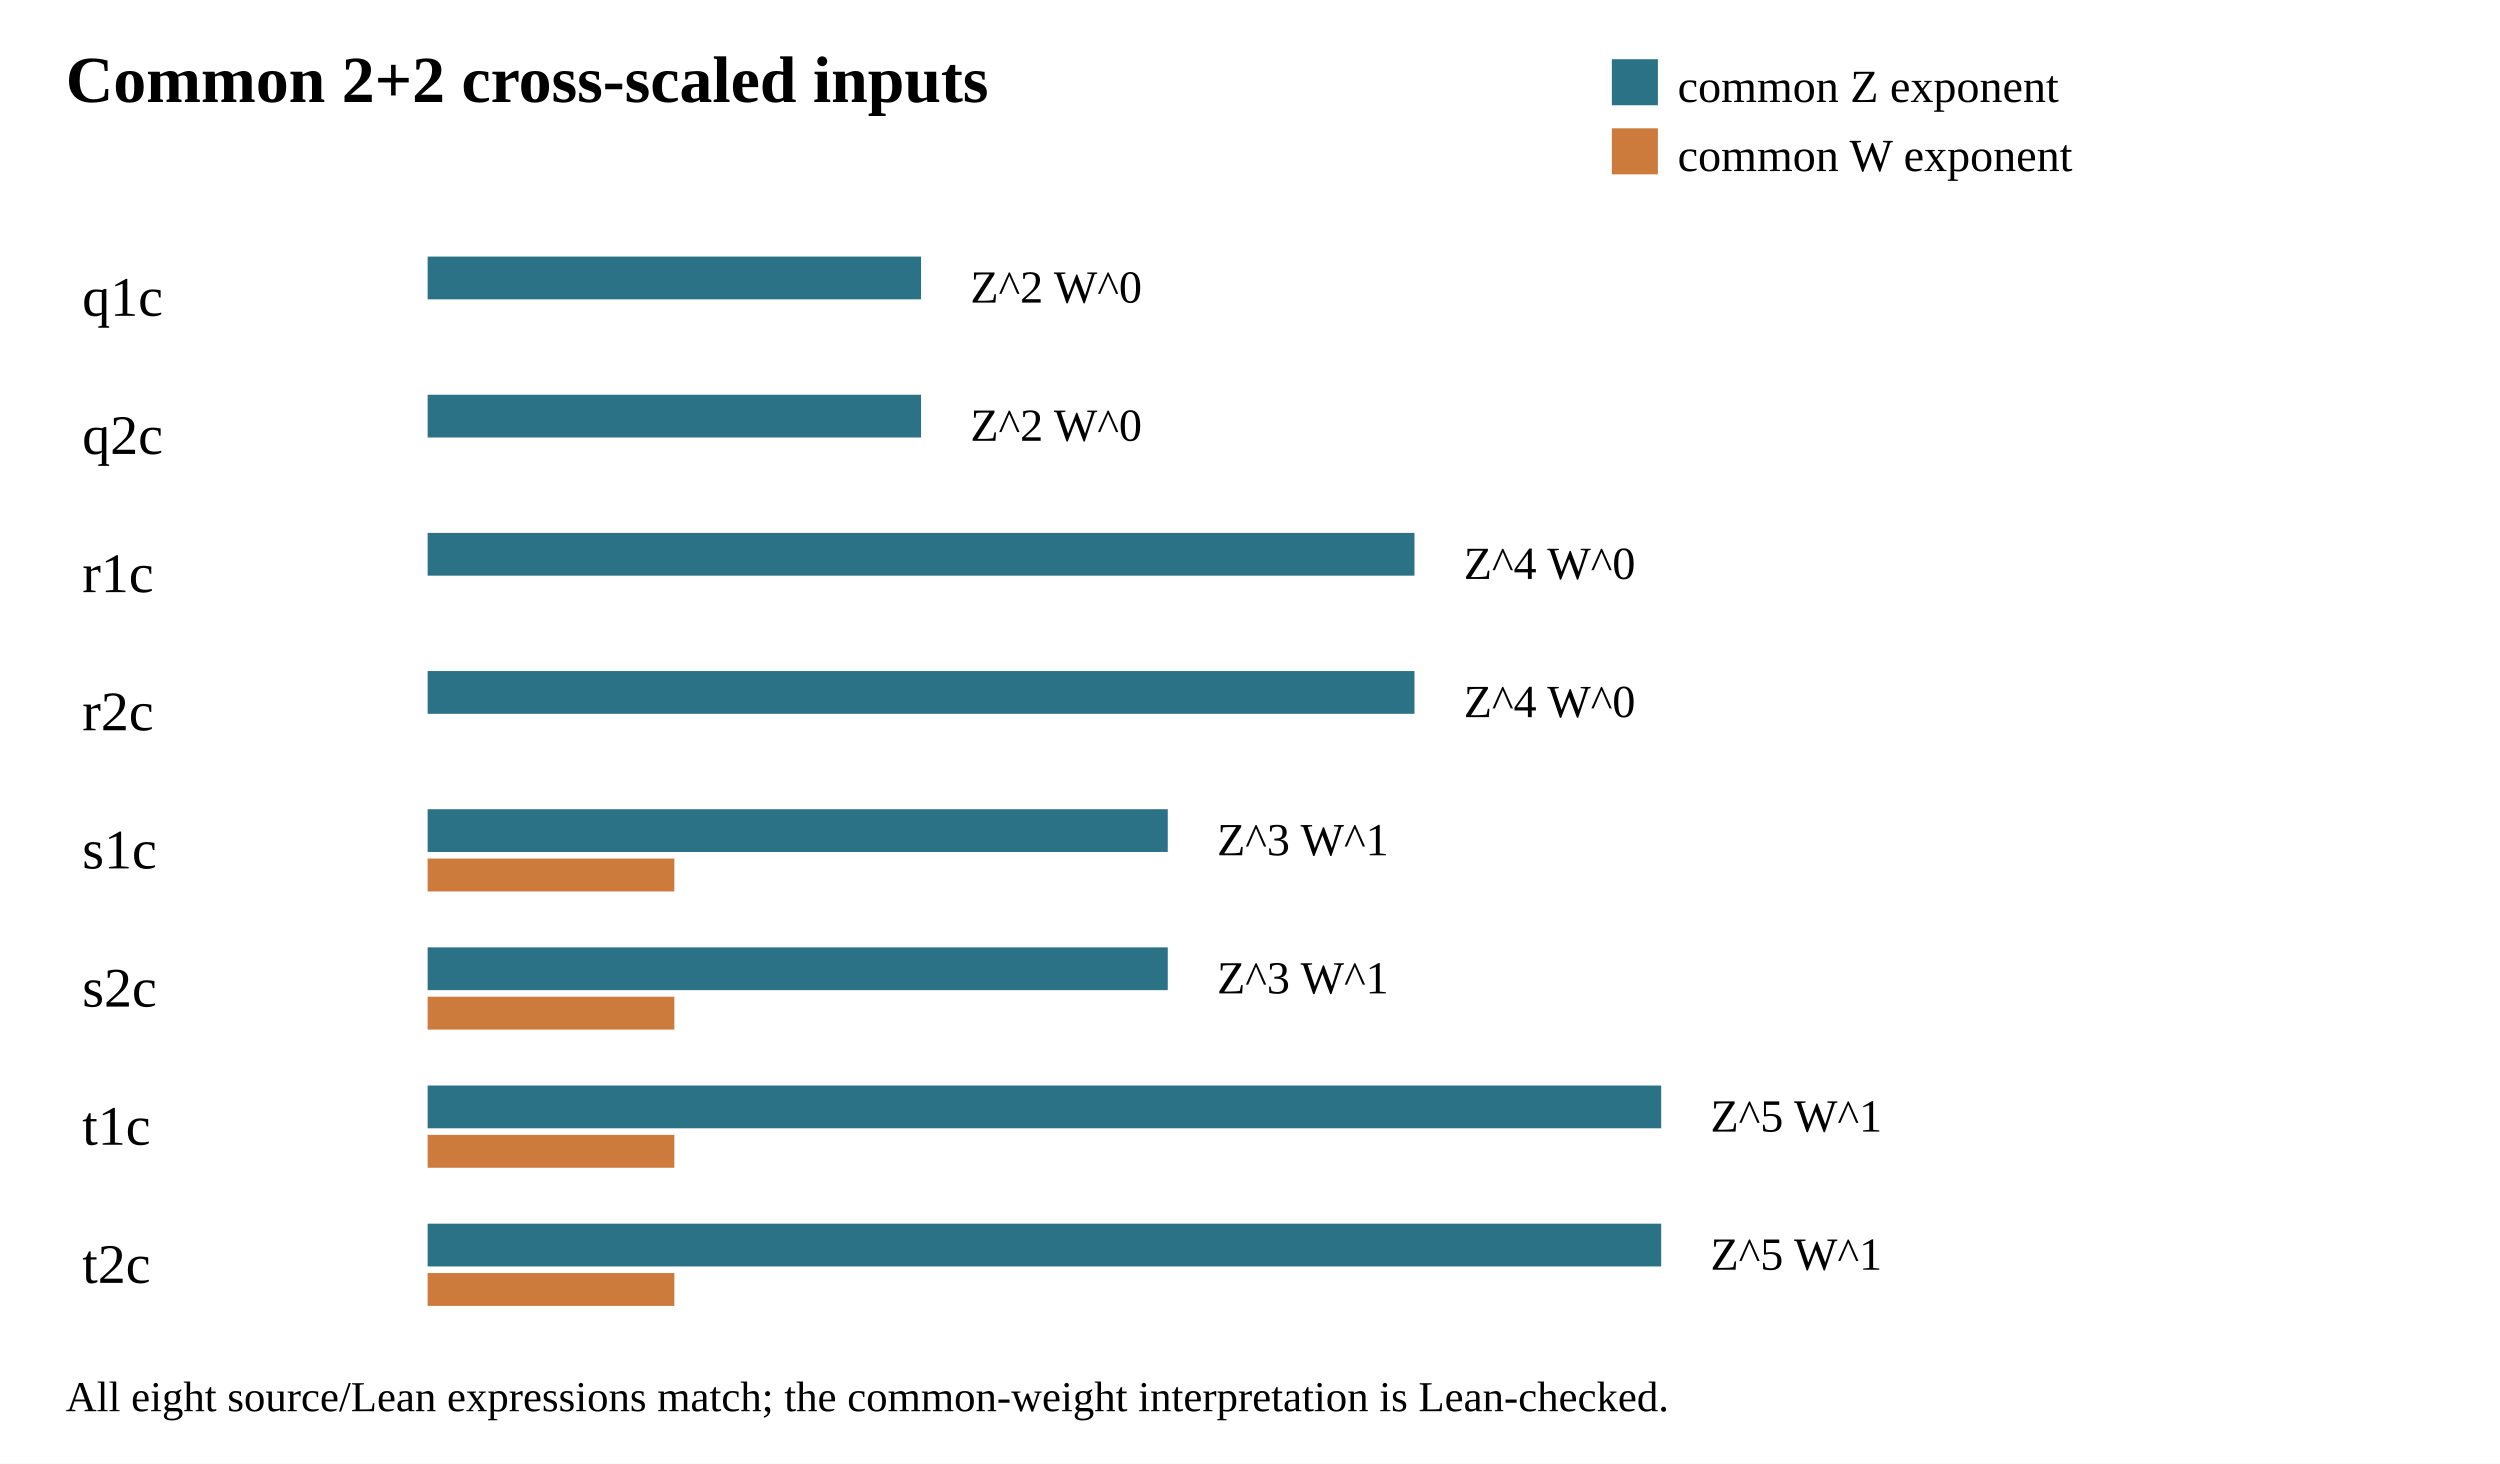
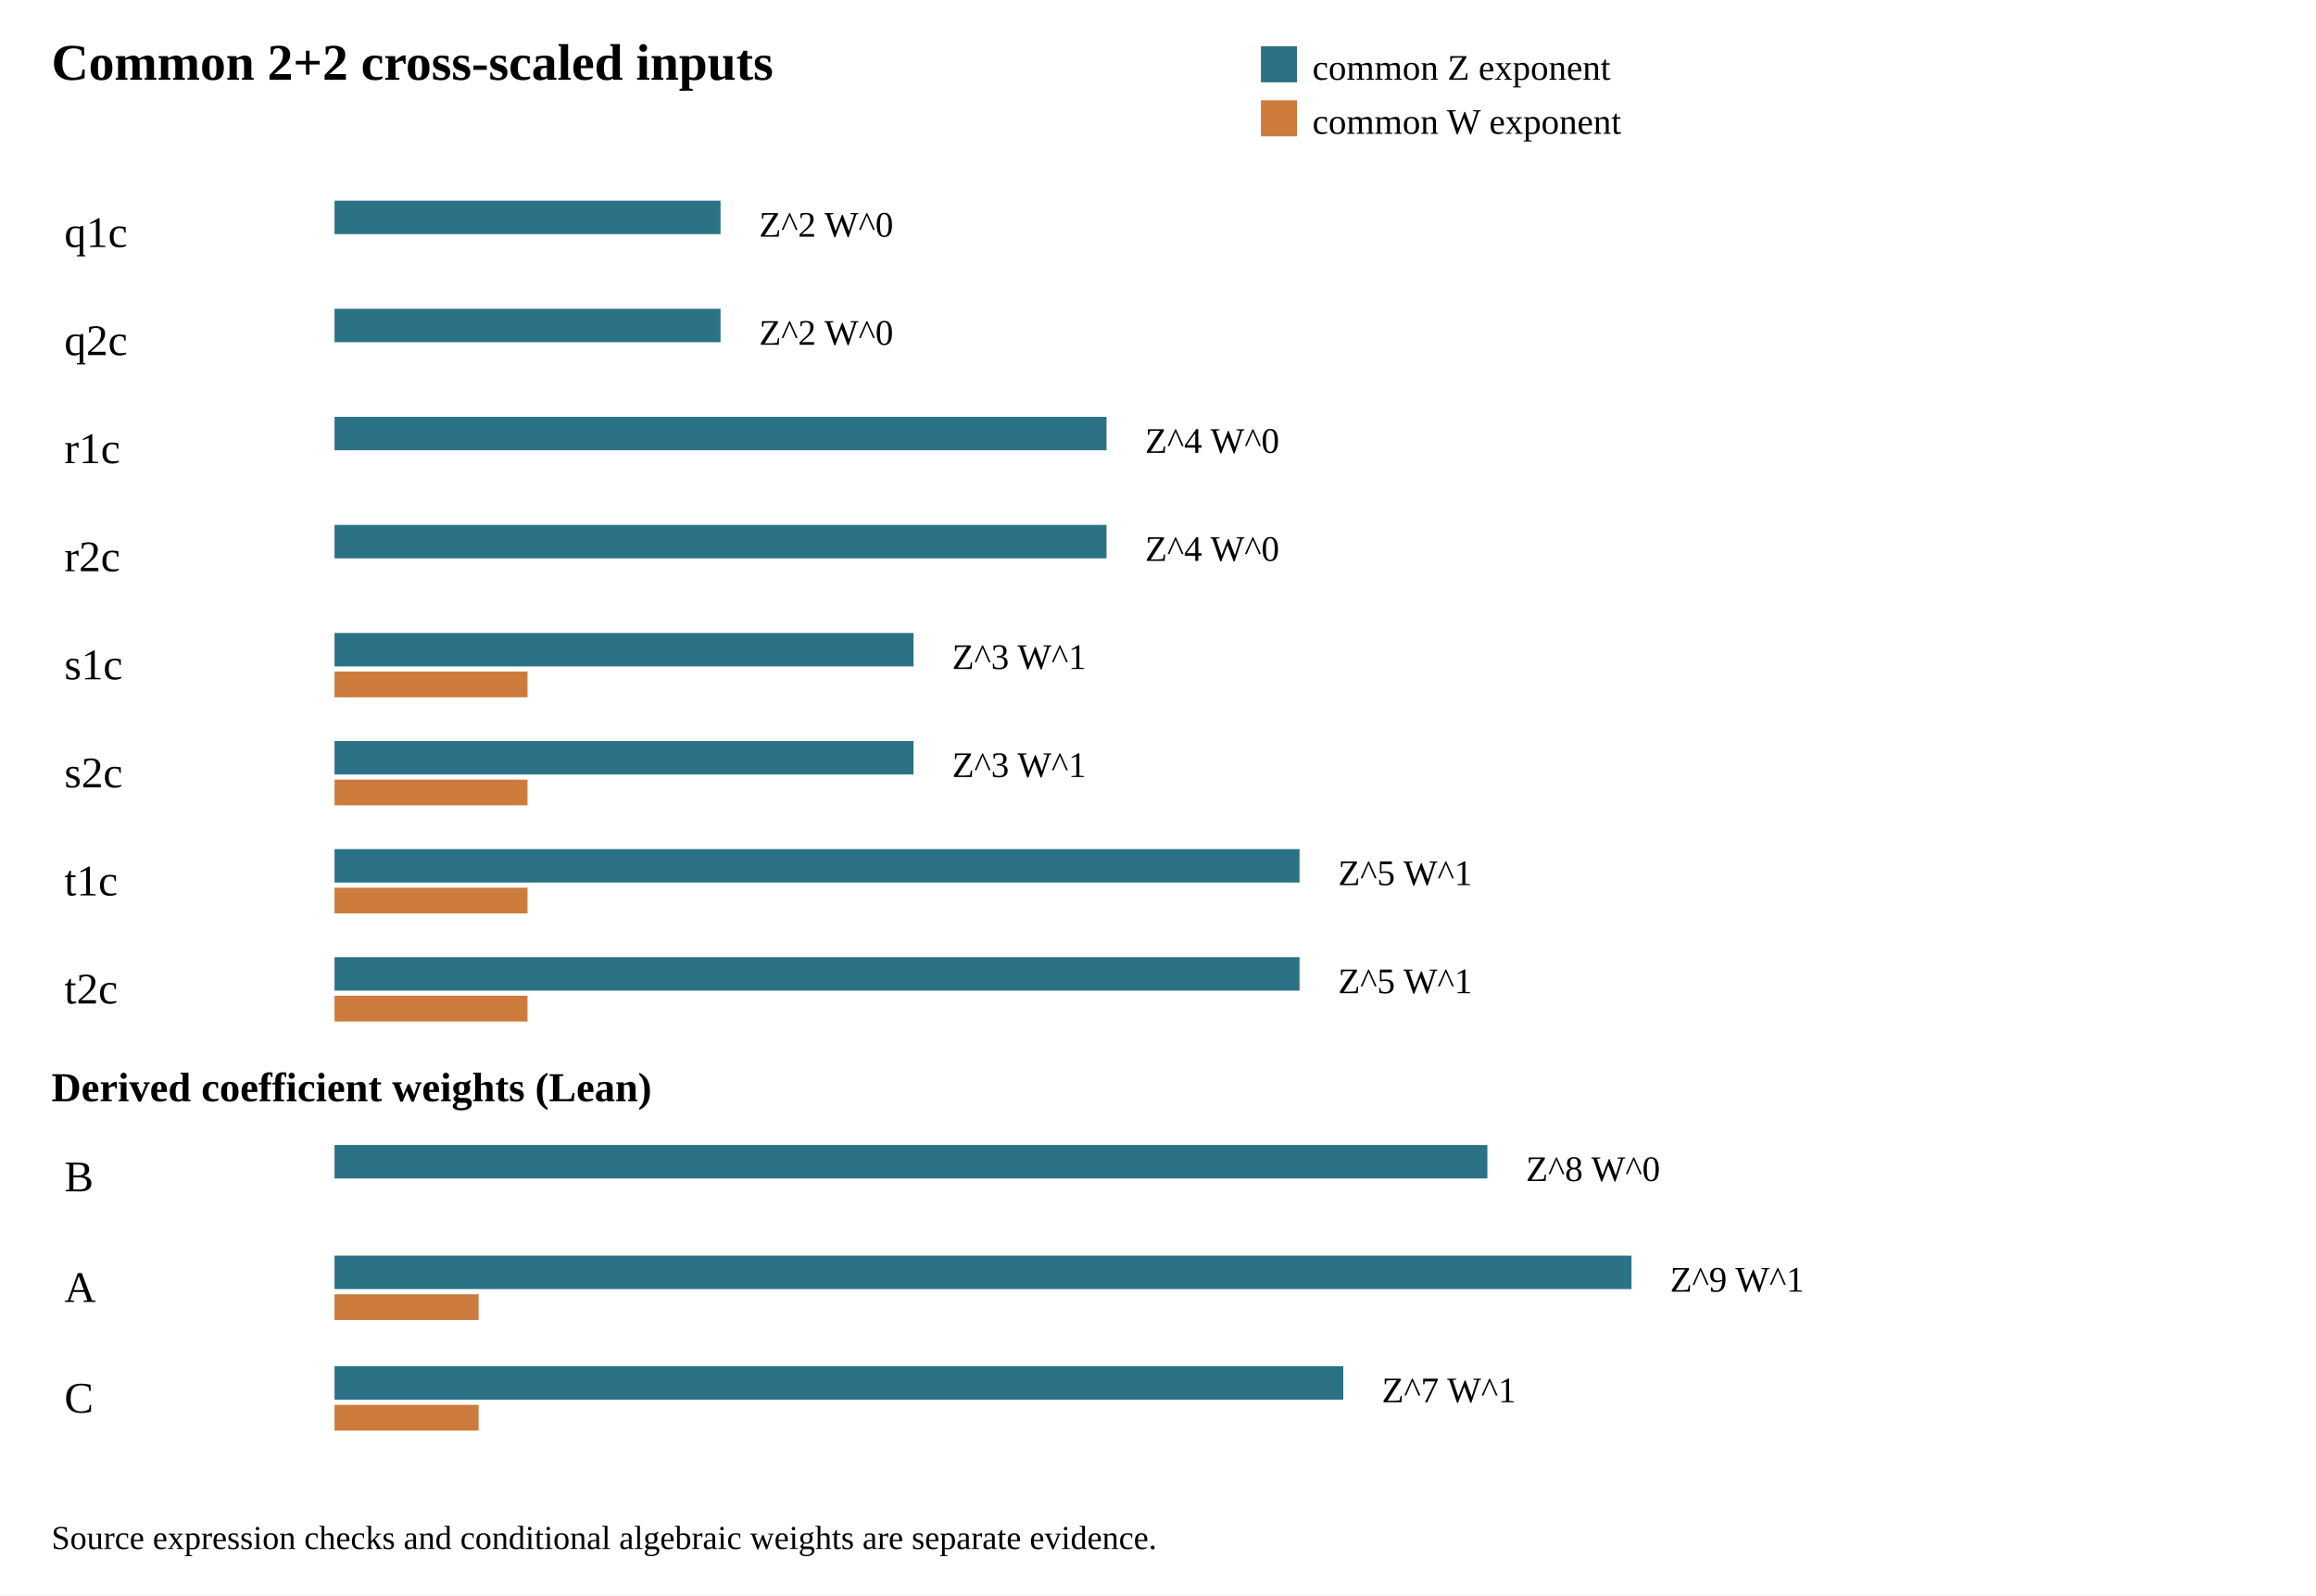
- <svg xmlns="http://www.w3.org/2000/svg" width="760" height="445" viewBox="0 0 760 445">
-   <rect width="760" height="445" fill="white" />
+ <svg xmlns="http://www.w3.org/2000/svg" width="900" height="620" viewBox="0 0 900 620">
+   <rect width="900" height="620" fill="white" />
  <text x="20" y="31" font-size="20" font-weight="bold">Common 2+2 cross-scaled inputs</text>
  <rect x="490" y="18" width="14" height="14" fill="#2b7287" />
  <text x="510" y="31" font-size="14">common Z exponent</text>
  <rect x="490" y="39" width="14" height="14" fill="#cc7b3d" />
  <text x="510" y="52" font-size="14">common W exponent</text>
  <text x="25" y="96" font-size="17">q1c</text>
  <rect x="130" y="78" width="150" height="13" fill="#2b7287" />
  <rect x="130" y="93" width="0" height="10" fill="#cc7b3d" />
  <text x="295" y="92" font-size="14">Z^2 W^0</text>
  <text x="25" y="138" font-size="17">q2c</text>
  <rect x="130" y="120" width="150" height="13" fill="#2b7287" />
  <rect x="130" y="135" width="0" height="10" fill="#cc7b3d" />
  <text x="295" y="134" font-size="14">Z^2 W^0</text>
  <text x="25" y="180" font-size="17">r1c</text>
  <rect x="130" y="162" width="300" height="13" fill="#2b7287" />
  <rect x="130" y="177" width="0" height="10" fill="#cc7b3d" />
  <text x="445" y="176" font-size="14">Z^4 W^0</text>
  <text x="25" y="222" font-size="17">r2c</text>
  <rect x="130" y="204" width="300" height="13" fill="#2b7287" />
  <rect x="130" y="219" width="0" height="10" fill="#cc7b3d" />
  <text x="445" y="218" font-size="14">Z^4 W^0</text>
  <text x="25" y="264" font-size="17">s1c</text>
  <rect x="130" y="246" width="225" height="13" fill="#2b7287" />
  <rect x="130" y="261" width="75" height="10" fill="#cc7b3d" />
  <text x="370" y="260" font-size="14">Z^3 W^1</text>
  <text x="25" y="306" font-size="17">s2c</text>
  <rect x="130" y="288" width="225" height="13" fill="#2b7287" />
  <rect x="130" y="303" width="75" height="10" fill="#cc7b3d" />
  <text x="370" y="302" font-size="14">Z^3 W^1</text>
  <text x="25" y="348" font-size="17">t1c</text>
  <rect x="130" y="330" width="375" height="13" fill="#2b7287" />
  <rect x="130" y="345" width="75" height="10" fill="#cc7b3d" />
  <text x="520" y="344" font-size="14">Z^5 W^1</text>
  <text x="25" y="390" font-size="17">t2c</text>
  <rect x="130" y="372" width="375" height="13" fill="#2b7287" />
  <rect x="130" y="387" width="75" height="10" fill="#cc7b3d" />
  <text x="520" y="386" font-size="14">Z^5 W^1</text>
-   <text x="20" y="429" font-size="13">All eight source/Lean expressions match; the common-weight interpretation is Lean-checked.</text>
+   <text x="20" y="428" font-size="16" font-weight="bold">Derived coefficient weights (Lean)</text>
+   <text x="25" y="463" font-size="17">B</text>
+   <rect x="130" y="445" width="448" height="13" fill="#2b7287" />
+   <rect x="130" y="460" width="0" height="10" fill="#cc7b3d" />
+   <text x="593" y="459" font-size="14">Z^8 W^0</text>
+   <text x="25" y="506" font-size="17">A</text>
+   <rect x="130" y="488" width="504" height="13" fill="#2b7287" />
+   <rect x="130" y="503" width="56" height="10" fill="#cc7b3d" />
+   <text x="649" y="502" font-size="14">Z^9 W^1</text>
+   <text x="25" y="549" font-size="17">C</text>
+   <rect x="130" y="531" width="392" height="13" fill="#2b7287" />
+   <rect x="130" y="546" width="56" height="10" fill="#cc7b3d" />
+   <text x="537" y="545" font-size="14">Z^7 W^1</text>
+   <text x="20" y="602" font-size="13">Source expression checks and conditional algebraic weights are separate evidence.</text>
</svg>
